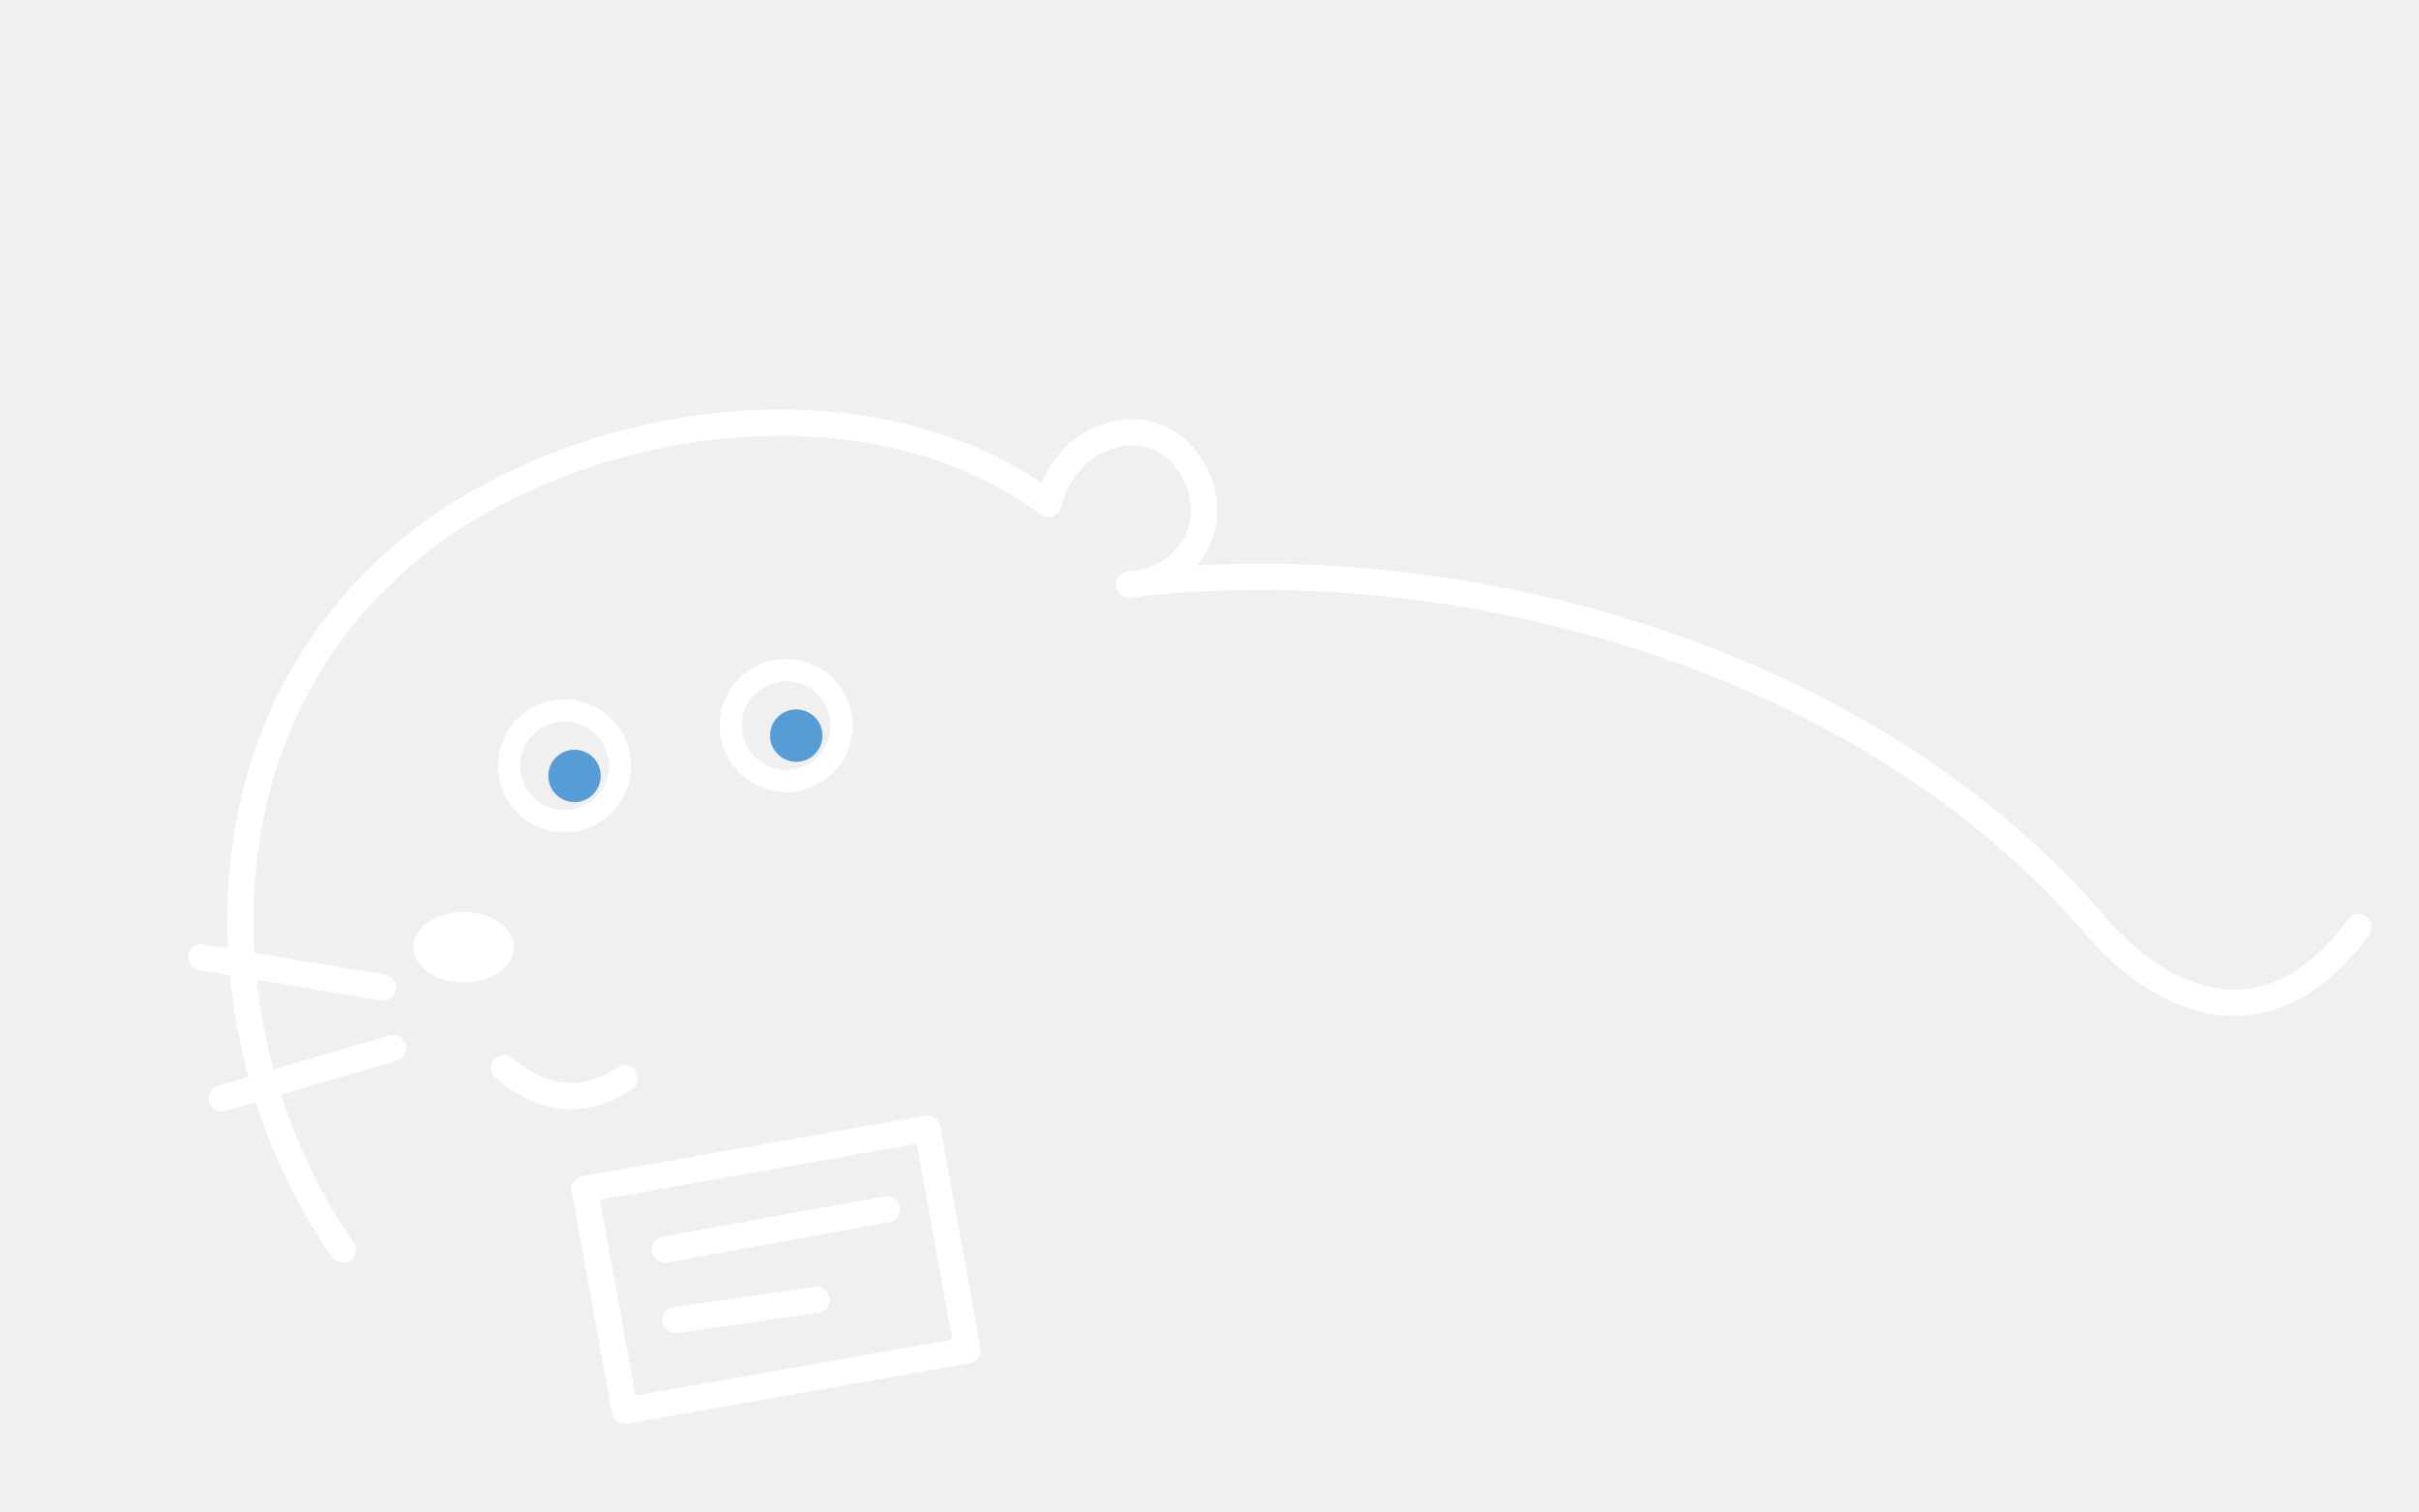
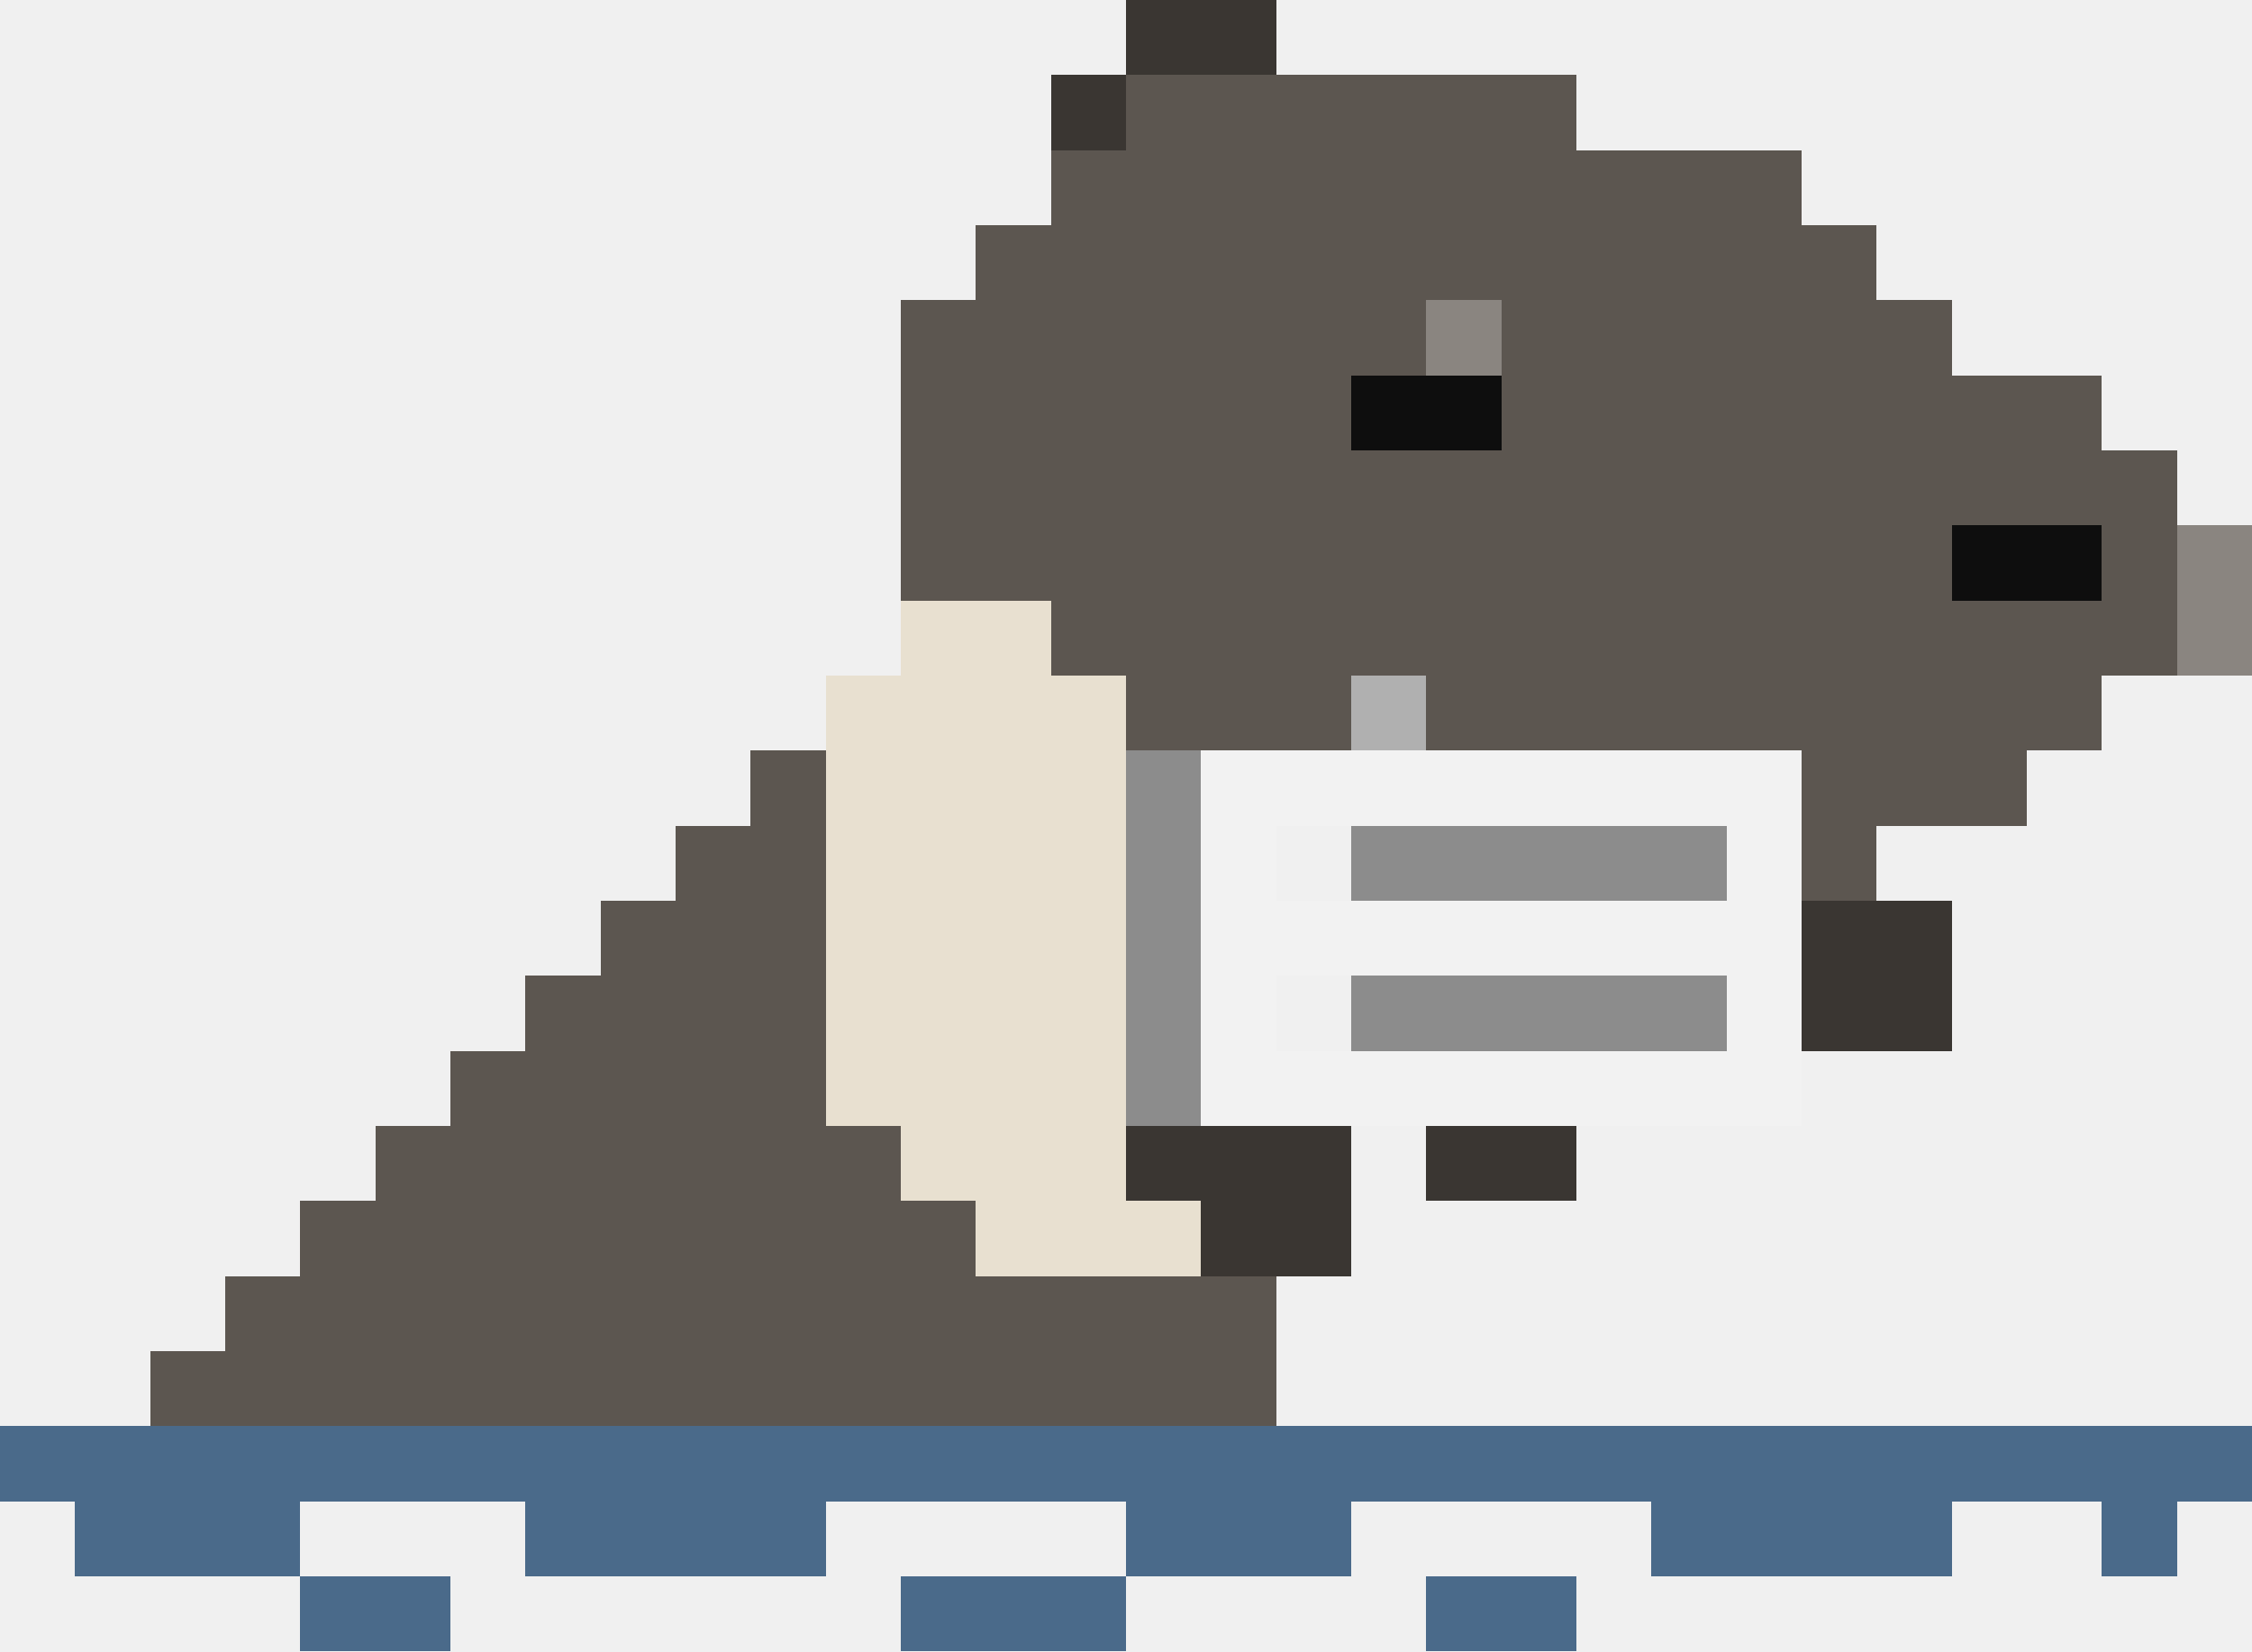
- <svg xmlns="http://www.w3.org/2000/svg" viewBox="0 0 240 150" role="img" aria-label="An otter, drawn in one loose line, with a sheet of paper">
-   <g fill="none" stroke="#fff" stroke-width="2.6" stroke-linecap="round" stroke-linejoin="round">
-     <path d="M34 124C20 104 18 70 44 52C62 40 88 38 104 50C106 42 116 40 119 48C121 54 116 58 112 58C146 54 186 66 208 92C216 101 226 103 234 92" />
-     <path d="M38 98l-18-3M39 104l-17 5" />
-     <path d="M50 106q6 5 12 1" />
-     <path d="M58 118l34-6l4 22l-34 6zM66 124l22-4M67 131l14-2" />
-   </g>
-   <circle cx="56" cy="76" r="5.5" fill="none" stroke="#fff" stroke-width="2.2" />
-   <circle cx="78" cy="72" r="5.5" fill="none" stroke="#fff" stroke-width="2.2" />
-   <circle cx="57" cy="77" r="2.6" fill="#569cd6" />
-   <circle cx="79" cy="73" r="2.6" fill="#569cd6" />
-   <ellipse cx="46" cy="94" rx="5" ry="3.5" fill="#fff" />
+ <svg xmlns="http://www.w3.org/2000/svg" viewBox="0 0 30 22" shape-rendering="crispEdges" role="img" aria-label="A pixel otter in the water, holding a book">
+   <rect x="15" y="0" width="2" height="1" fill="#3a3632" />
+   <rect x="14" y="1" width="1" height="1" fill="#3a3632" />
+   <rect x="15" y="1" width="6" height="1" fill="#5c5650" />
+   <rect x="14" y="2" width="10" height="1" fill="#5c5650" />
+   <rect x="13" y="3" width="12" height="1" fill="#5c5650" />
+   <rect x="12" y="4" width="7" height="1" fill="#5c5650" />
+   <rect x="19" y="4" width="1" height="1" fill="#8a8580" />
+   <rect x="20" y="4" width="6" height="1" fill="#5c5650" />
+   <rect x="12" y="5" width="6" height="1" fill="#5c5650" />
+   <rect x="18" y="5" width="2" height="1" fill="#0e0e0e" />
+   <rect x="20" y="5" width="8" height="1" fill="#5c5650" />
+   <rect x="12" y="6" width="17" height="1" fill="#5c5650" />
+   <rect x="12" y="7" width="14" height="1" fill="#5c5650" />
+   <rect x="26" y="7" width="2" height="1" fill="#0e0e0e" />
+   <rect x="28" y="7" width="1" height="1" fill="#5c5650" />
+   <rect x="29" y="7" width="1" height="1" fill="#8a8580" />
+   <rect x="12" y="8" width="2" height="1" fill="#e8e0d0" />
+   <rect x="14" y="8" width="15" height="1" fill="#5c5650" />
+   <rect x="29" y="8" width="1" height="1" fill="#8a8580" />
+   <rect x="11" y="9" width="4" height="1" fill="#e8e0d0" />
+   <rect x="15" y="9" width="3" height="1" fill="#5c5650" />
+   <rect x="18" y="9" width="1" height="1" fill="#b0b0b0" />
+   <rect x="19" y="9" width="9" height="1" fill="#5c5650" />
+   <rect x="10" y="10" width="1" height="1" fill="#5c5650" />
+   <rect x="11" y="10" width="4" height="1" fill="#e8e0d0" />
+   <rect x="15" y="10" width="1" height="1" fill="#8c8c8c" />
+   <rect x="16" y="10" width="8" height="1" fill="#f2f2f2" />
+   <rect x="24" y="10" width="3" height="1" fill="#5c5650" />
+   <rect x="9" y="11" width="2" height="1" fill="#5c5650" />
+   <rect x="11" y="11" width="4" height="1" fill="#e8e0d0" />
+   <rect x="15" y="11" width="1" height="1" fill="#8c8c8c" />
+   <rect x="16" y="11" width="1" height="1" fill="#f2f2f2" />
+   <rect x="18" y="11" width="5" height="1" fill="#8c8c8c" />
+   <rect x="23" y="11" width="1" height="1" fill="#f2f2f2" />
+   <rect x="24" y="11" width="1" height="1" fill="#5c5650" />
+   <rect x="8" y="12" width="3" height="1" fill="#5c5650" />
+   <rect x="11" y="12" width="4" height="1" fill="#e8e0d0" />
+   <rect x="15" y="12" width="1" height="1" fill="#8c8c8c" />
+   <rect x="16" y="12" width="8" height="1" fill="#f2f2f2" />
+   <rect x="24" y="12" width="2" height="1" fill="#3a3632" />
+   <rect x="7" y="13" width="4" height="1" fill="#5c5650" />
+   <rect x="11" y="13" width="4" height="1" fill="#e8e0d0" />
+   <rect x="15" y="13" width="1" height="1" fill="#8c8c8c" />
+   <rect x="16" y="13" width="1" height="1" fill="#f2f2f2" />
+   <rect x="18" y="13" width="5" height="1" fill="#8c8c8c" />
+   <rect x="23" y="13" width="1" height="1" fill="#f2f2f2" />
+   <rect x="24" y="13" width="2" height="1" fill="#3a3632" />
+   <rect x="6" y="14" width="5" height="1" fill="#5c5650" />
+   <rect x="11" y="14" width="4" height="1" fill="#e8e0d0" />
+   <rect x="15" y="14" width="1" height="1" fill="#8c8c8c" />
+   <rect x="16" y="14" width="8" height="1" fill="#f2f2f2" />
+   <rect x="5" y="15" width="7" height="1" fill="#5c5650" />
+   <rect x="12" y="15" width="3" height="1" fill="#e8e0d0" />
+   <rect x="15" y="15" width="3" height="1" fill="#3a3632" />
+   <rect x="19" y="15" width="2" height="1" fill="#3a3632" />
+   <rect x="4" y="16" width="9" height="1" fill="#5c5650" />
+   <rect x="13" y="16" width="3" height="1" fill="#e8e0d0" />
+   <rect x="16" y="16" width="2" height="1" fill="#3a3632" />
+   <rect x="3" y="17" width="14" height="1" fill="#5c5650" />
+   <rect x="2" y="18" width="15" height="1" fill="#5c5650" />
+   <rect x="0" y="19" width="30" height="1" fill="#4a6a8a" />
+   <rect x="1" y="20" width="3" height="1" fill="#4a6a8a" />
+   <rect x="7" y="20" width="4" height="1" fill="#4a6a8a" />
+   <rect x="15" y="20" width="3" height="1" fill="#4a6a8a" />
+   <rect x="22" y="20" width="4" height="1" fill="#4a6a8a" />
+   <rect x="28" y="20" width="1" height="1" fill="#4a6a8a" />
+   <rect x="4" y="21" width="2" height="1" fill="#4a6a8a" />
+   <rect x="12" y="21" width="3" height="1" fill="#4a6a8a" />
+   <rect x="19" y="21" width="2" height="1" fill="#4a6a8a" />
</svg>
